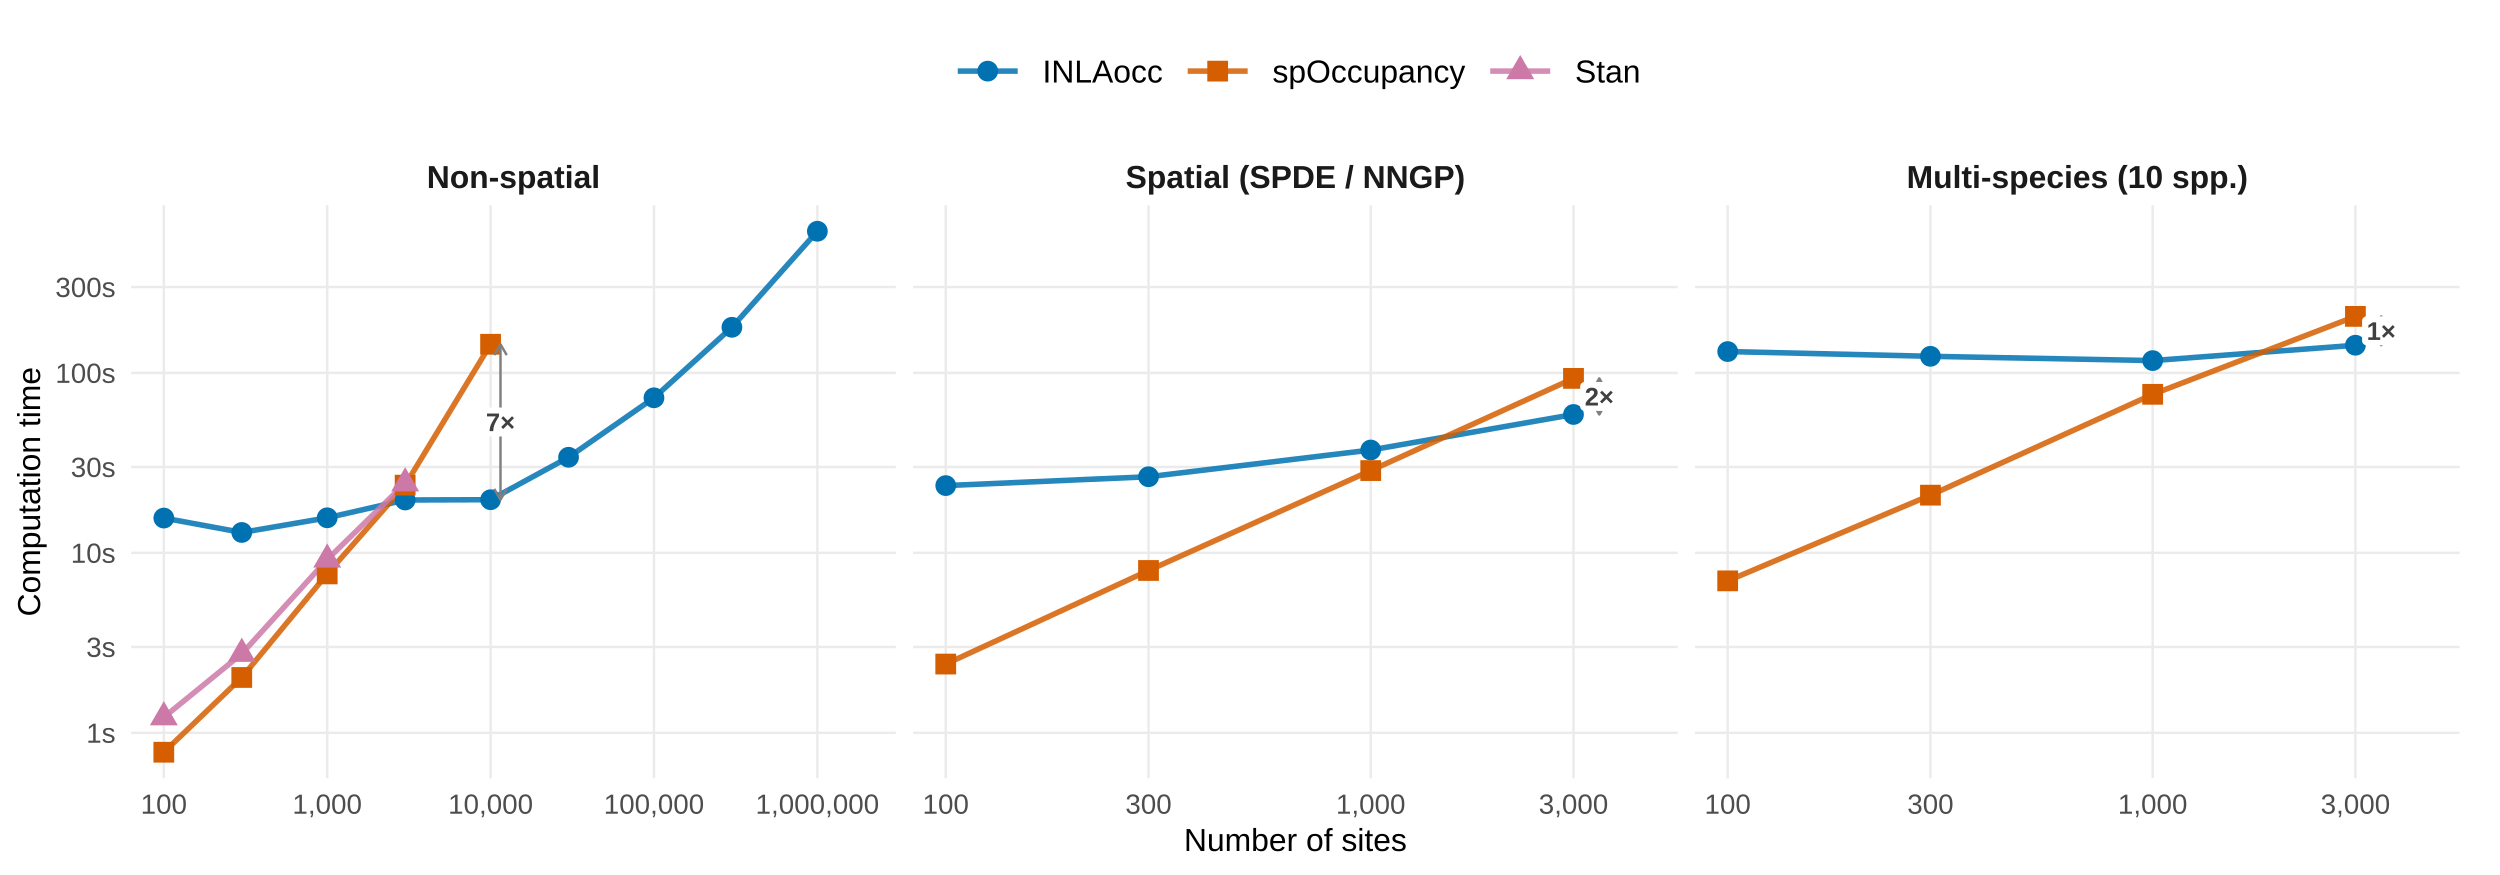
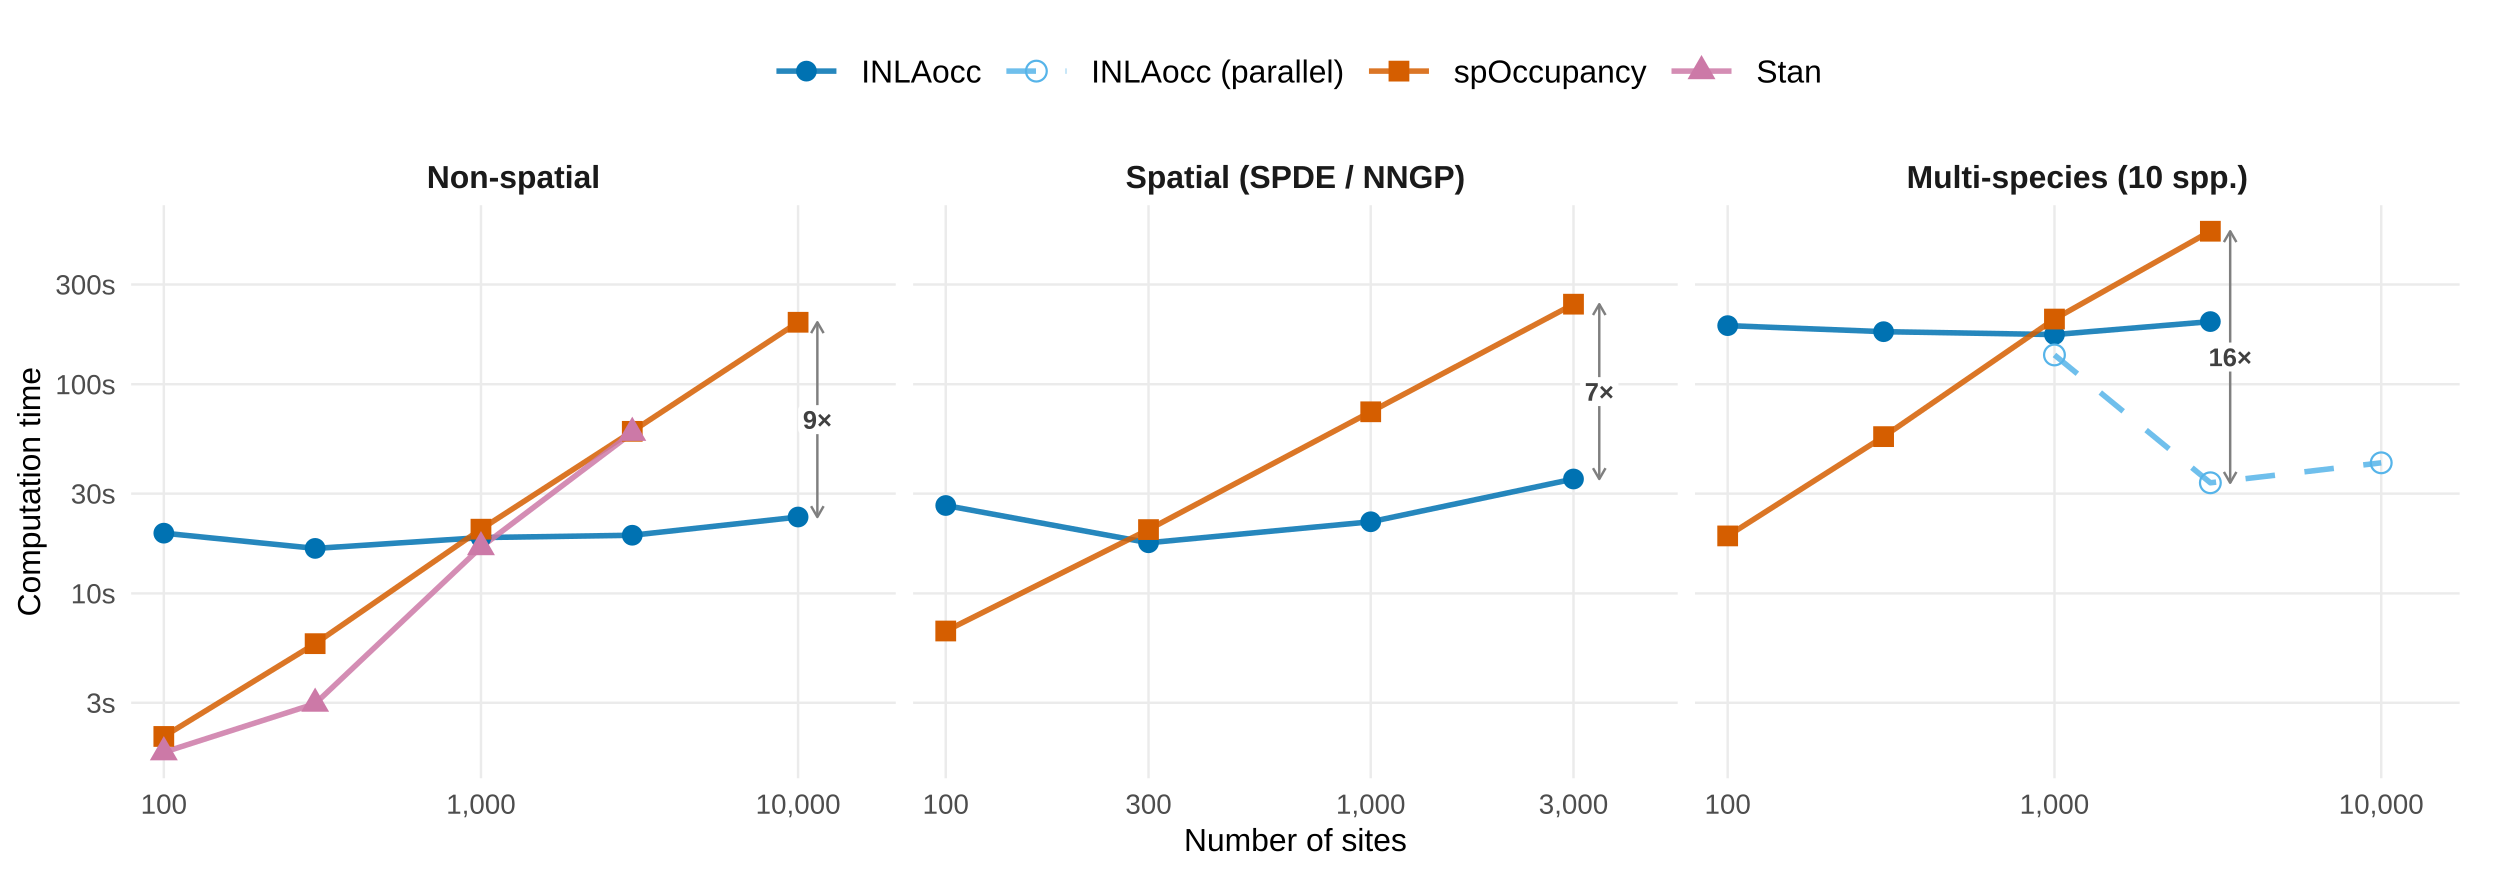
<svg xmlns="http://www.w3.org/2000/svg" width="864.00pt" height="302.40pt" viewBox="0 0 864.00 302.40">
  <g class="svglite">
    <defs>
      <style type="text/css">
    .svglite line, .svglite polyline, .svglite polygon, .svglite path, .svglite rect, .svglite circle {
      fill: none;
      stroke: #000000;
      stroke-linecap: round;
      stroke-linejoin: round;
      stroke-miterlimit: 10.00;
    }
    .svglite text {
      white-space: pre;
    }
    .svglite g.glyphgroup path {
      fill: inherit;
      stroke: none;
    }
  </style>
    </defs>
    <rect width="100%" height="100%" style="stroke: none; fill: #FFFFFF;" />
    <defs>
      <clipPath id="cpMC4wMHw4NjQuMDB8MC4wMHwzMDIuNDA=">
        <rect x="0.00" y="0.00" width="864.00" height="302.40" />
      </clipPath>
    </defs>
    <g clip-path="url(#cpMC4wMHw4NjQuMDB8MC4wMHwzMDIuNDA=)">
      <rect x="0.00" y="-0" width="864.00" height="302.40" style="stroke-width: 1.16; stroke: none; fill: #FFFFFF;" />
    </g>
    <defs>
      <clipPath id="cpNDUuMzJ8MzA5LjU4fDcwLjkxfDI2OC45Nw==">
        <rect x="45.32" y="70.91" width="264.26" height="198.06" />
      </clipPath>
    </defs>
    <g clip-path="url(#cpNDUuMzJ8MzA5LjU4fDcwLjkxfDI2OC45Nw==)">
      <rect x="45.32" y="70.91" width="264.26" height="198.06" style="stroke-width: 1.16; stroke: none; fill: #FFFFFF;" />
-       <polyline points="45.32,253.26 309.58,253.26 " style="stroke-width: 0.85; stroke: #EBEBEB; stroke-linecap: butt;" />
-       <polyline points="45.32,223.59 309.58,223.59 " style="stroke-width: 0.85; stroke: #EBEBEB; stroke-linecap: butt;" />
-       <polyline points="45.32,191.07 309.58,191.07 " style="stroke-width: 0.85; stroke: #EBEBEB; stroke-linecap: butt;" />
-       <polyline points="45.32,161.39 309.58,161.39 " style="stroke-width: 0.85; stroke: #EBEBEB; stroke-linecap: butt;" />
-       <polyline points="45.32,128.88 309.58,128.88 " style="stroke-width: 0.85; stroke: #EBEBEB; stroke-linecap: butt;" />
-       <polyline points="45.32,99.20 309.58,99.20 " style="stroke-width: 0.85; stroke: #EBEBEB; stroke-linecap: butt;" />
+       <polyline points="45.32,242.87 309.58,242.87 " style="stroke-width: 0.85; stroke: #EBEBEB; stroke-linecap: butt;" />
+       <polyline points="45.32,205.08 309.58,205.08 " style="stroke-width: 0.85; stroke: #EBEBEB; stroke-linecap: butt;" />
+       <polyline points="45.32,170.59 309.58,170.59 " style="stroke-width: 0.85; stroke: #EBEBEB; stroke-linecap: butt;" />
+       <polyline points="45.32,132.80 309.58,132.80 " style="stroke-width: 0.85; stroke: #EBEBEB; stroke-linecap: butt;" />
+       <polyline points="45.32,98.32 309.58,98.32 " style="stroke-width: 0.85; stroke: #EBEBEB; stroke-linecap: butt;" />
      <polyline points="56.62,268.97 56.62,70.91 " style="stroke-width: 0.85; stroke: #EBEBEB; stroke-linecap: butt;" />
-       <polyline points="113.08,268.97 113.08,70.91 " style="stroke-width: 0.85; stroke: #EBEBEB; stroke-linecap: butt;" />
-       <polyline points="169.55,268.97 169.55,70.91 " style="stroke-width: 0.85; stroke: #EBEBEB; stroke-linecap: butt;" />
-       <polyline points="226.01,268.97 226.01,70.91 " style="stroke-width: 0.85; stroke: #EBEBEB; stroke-linecap: butt;" />
-       <polyline points="282.48,268.97 282.48,70.91 " style="stroke-width: 0.85; stroke: #EBEBEB; stroke-linecap: butt;" />
-       <polyline points="56.62,179.04 83.56,184.02 113.08,178.95 140.02,172.80 169.55,172.70 196.49,158.03 226.01,137.48 252.95,113.11 282.48,79.92 " style="stroke-width: 1.92; stroke: #0072B2; stroke-opacity: 0.85; stroke-linecap: butt;" />
-       <polyline points="56.62,259.97 83.56,234.14 113.08,198.34 140.02,167.67 169.55,118.98 " style="stroke-width: 1.92; stroke: #D55E00; stroke-opacity: 0.85; stroke-linecap: butt;" />
-       <polyline points="56.62,247.89 83.56,225.94 113.08,193.38 140.02,167.03 " style="stroke-width: 1.92; stroke: #CC79A7; stroke-opacity: 0.85; stroke-linecap: butt;" />
-       <circle cx="56.62" cy="179.04" r="3.59" style="stroke-width: 0.77; stroke: none; fill: #0072B2;" />
-       <polygon points="53.03,263.56 60.20,263.56 60.20,256.38 53.03,256.38 " style="stroke-width: 0.77; stroke: none; fill: #D55E00;" />
-       <polygon points="56.62,242.31 61.45,250.68 51.78,250.68 " style="stroke-width: 0.77; stroke: none; fill: #CC79A7;" />
-       <circle cx="83.56" cy="184.02" r="3.59" style="stroke-width: 0.77; stroke: none; fill: #0072B2;" />
-       <polygon points="79.97,237.72 87.14,237.72 87.14,230.55 79.97,230.55 " style="stroke-width: 0.77; stroke: none; fill: #D55E00;" />
-       <polygon points="83.56,220.36 88.39,228.73 78.73,228.73 " style="stroke-width: 0.77; stroke: none; fill: #CC79A7;" />
-       <circle cx="113.08" cy="178.95" r="3.59" style="stroke-width: 0.77; stroke: none; fill: #0072B2;" />
-       <polygon points="109.49,201.93 116.67,201.93 116.67,194.75 109.49,194.75 " style="stroke-width: 0.77; stroke: none; fill: #D55E00;" />
-       <polygon points="113.08,187.80 117.91,196.17 108.25,196.17 " style="stroke-width: 0.77; stroke: none; fill: #CC79A7;" />
-       <circle cx="140.02" cy="172.80" r="3.59" style="stroke-width: 0.77; stroke: none; fill: #0072B2;" />
-       <polygon points="136.43,171.26 143.61,171.26 143.61,164.08 136.43,164.08 " style="stroke-width: 0.77; stroke: none; fill: #D55E00;" />
-       <polygon points="140.02,161.45 144.85,169.82 135.19,169.82 " style="stroke-width: 0.77; stroke: none; fill: #CC79A7;" />
-       <circle cx="169.55" cy="172.70" r="3.59" style="stroke-width: 0.77; stroke: none; fill: #0072B2;" />
-       <polygon points="165.96,122.57 173.13,122.57 173.13,115.39 165.96,115.39 " style="stroke-width: 0.77; stroke: none; fill: #D55E00;" />
-       <circle cx="196.49" cy="158.03" r="3.59" style="stroke-width: 0.77; stroke: none; fill: #0072B2;" />
-       <circle cx="226.01" cy="137.48" r="3.59" style="stroke-width: 0.77; stroke: none; fill: #0072B2;" />
-       <circle cx="252.95" cy="113.11" r="3.59" style="stroke-width: 0.77; stroke: none; fill: #0072B2;" />
-       <circle cx="282.48" cy="79.92" r="3.59" style="stroke-width: 0.77; stroke: none; fill: #0072B2;" />
-       <line x1="172.97" y1="172.70" x2="172.97" y2="118.98" style="stroke-width: 0.85; stroke: #7F7F7F; stroke-linecap: butt;" />
-       <polyline points="170.81,168.96 172.97,172.70 175.13,168.96 " style="stroke-width: 0.85; stroke: #7F7F7F; stroke-linecap: butt;" />
-       <polyline points="175.13,122.72 172.97,118.98 170.81,122.72 " style="stroke-width: 0.85; stroke: #7F7F7F; stroke-linecap: butt;" />
-       <polygon points="167.95,150.84 178.00,150.84 177.93,150.84 178.19,150.83 178.44,150.78 178.68,150.69 178.90,150.56 179.10,150.40 179.27,150.21 179.40,149.99 179.50,149.76 179.56,149.51 179.59,149.26 179.59,149.26 179.59,142.42 179.59,142.42 179.56,142.17 179.50,141.92 179.40,141.69 179.27,141.47 179.10,141.28 178.90,141.12 178.68,140.99 178.44,140.90 178.19,140.85 178.00,140.84 167.95,140.84 168.14,140.85 167.89,140.84 167.63,140.87 167.39,140.94 167.16,141.05 166.95,141.19 166.76,141.37 166.61,141.57 166.49,141.80 166.41,142.04 166.37,142.30 166.36,142.42 166.36,149.26 166.37,149.13 166.37,149.38 166.41,149.64 166.49,149.88 166.61,150.10 166.76,150.31 166.95,150.49 167.16,150.63 167.39,150.74 167.63,150.81 167.89,150.84 " style="stroke-width: 0.00; stroke: none; fill: #FFFFFF;" />
-       <text x="172.97" y="148.99" text-anchor="middle" style="font-size: 8.82px; font-weight: bold;fill: #404040; font-family: &quot;Arial&quot;;" textLength="10.05px" lengthAdjust="spacingAndGlyphs">7×</text>
+       <polyline points="166.22,268.97 166.22,70.91 " style="stroke-width: 0.85; stroke: #EBEBEB; stroke-linecap: butt;" />
+       <polyline points="275.82,268.97 275.82,70.91 " style="stroke-width: 0.85; stroke: #EBEBEB; stroke-linecap: butt;" />
+       <polyline points="56.62,184.26 108.91,189.53 166.22,185.79 218.51,184.98 275.82,178.68 " style="stroke-width: 1.92; stroke: #0072B2; stroke-opacity: 0.85; stroke-linecap: butt;" />
+       <polyline points="56.62,254.52 108.91,222.45 166.22,182.88 218.51,149.07 275.82,111.37 " style="stroke-width: 1.92; stroke: #D55E00; stroke-opacity: 0.85; stroke-linecap: butt;" />
+       <polyline points="56.62,259.97 108.91,243.19 166.22,189.09 218.51,149.57 " style="stroke-width: 1.92; stroke: #CC79A7; stroke-opacity: 0.85; stroke-linecap: butt;" />
+       <circle cx="56.62" cy="184.26" r="3.59" style="stroke-width: 0.77; stroke: none; fill: #0072B2;" />
+       <polygon points="53.03,258.11 60.20,258.11 60.20,250.93 53.03,250.93 " style="stroke-width: 0.77; stroke: none; fill: #D55E00;" />
+       <polygon points="56.62,254.39 61.45,262.76 51.78,262.76 " style="stroke-width: 0.77; stroke: none; fill: #CC79A7;" />
+       <circle cx="108.91" cy="189.53" r="3.59" style="stroke-width: 0.77; stroke: none; fill: #0072B2;" />
+       <polygon points="105.32,226.04 112.50,226.04 112.50,218.86 105.32,218.86 " style="stroke-width: 0.77; stroke: none; fill: #D55E00;" />
+       <polygon points="108.91,237.61 113.74,245.98 104.08,245.98 " style="stroke-width: 0.77; stroke: none; fill: #CC79A7;" />
+       <circle cx="166.22" cy="185.79" r="3.59" style="stroke-width: 0.77; stroke: none; fill: #0072B2;" />
+       <polygon points="162.63,186.47 169.81,186.47 169.81,179.30 162.63,179.30 " style="stroke-width: 0.77; stroke: none; fill: #D55E00;" />
+       <polygon points="166.22,183.52 171.05,191.88 161.39,191.88 " style="stroke-width: 0.77; stroke: none; fill: #CC79A7;" />
+       <circle cx="218.51" cy="184.98" r="3.59" style="stroke-width: 0.77; stroke: none; fill: #0072B2;" />
+       <polygon points="214.93,152.65 222.10,152.65 222.10,145.48 214.93,145.48 " style="stroke-width: 0.77; stroke: none; fill: #D55E00;" />
+       <polygon points="218.51,143.99 223.35,152.36 213.68,152.36 " style="stroke-width: 0.77; stroke: none; fill: #CC79A7;" />
+       <circle cx="275.82" cy="178.68" r="3.59" style="stroke-width: 0.77; stroke: none; fill: #0072B2;" />
+       <polygon points="272.24,114.96 279.41,114.96 279.41,107.79 272.24,107.79 " style="stroke-width: 0.77; stroke: none; fill: #D55E00;" />
+       <line x1="282.48" y1="178.68" x2="282.48" y2="111.37" style="stroke-width: 0.85; stroke: #7F7F7F; stroke-linecap: butt;" />
+       <polyline points="280.32,174.93 282.48,178.68 284.64,174.93 " style="stroke-width: 0.85; stroke: #7F7F7F; stroke-linecap: butt;" />
+       <polyline points="284.64,115.12 282.48,111.37 280.32,115.12 " style="stroke-width: 0.85; stroke: #7F7F7F; stroke-linecap: butt;" />
+       <polygon points="277.45,150.03 287.50,150.03 287.44,150.03 287.69,150.02 287.94,149.97 288.18,149.88 288.40,149.75 288.60,149.59 288.77,149.40 288.91,149.18 289.01,148.94 289.07,148.70 289.09,148.44 289.09,148.44 289.09,141.61 289.09,141.61 289.07,141.35 289.01,141.11 288.91,140.87 288.77,140.66 288.60,140.46 288.40,140.30 288.18,140.17 287.94,140.08 287.69,140.03 287.50,140.02 277.45,140.02 277.65,140.03 277.39,140.02 277.14,140.05 276.89,140.12 276.66,140.23 276.45,140.38 276.27,140.56 276.11,140.76 275.99,140.99 275.91,141.23 275.87,141.48 275.87,141.61 275.87,148.44 275.87,148.31 275.87,148.57 275.91,148.82 275.99,149.06 276.11,149.29 276.27,149.49 276.45,149.67 276.66,149.82 276.89,149.93 277.14,150.00 277.39,150.03 " style="stroke-width: 0.00; stroke: none; fill: #FFFFFF;" />
+       <text x="282.48" y="148.18" text-anchor="middle" style="font-size: 8.82px; font-weight: bold;fill: #404040; font-family: &quot;Arial&quot;;" textLength="10.05px" lengthAdjust="spacingAndGlyphs">9×</text>
    </g>
    <g clip-path="url(#cpMC4wMHw4NjQuMDB8MC4wMHwzMDIuNDA=)">
</g>
    <defs>
      <clipPath id="cpMzE1LjU2fDU3OS44Mnw3MC45MXwyNjguOTc=">
        <rect x="315.56" y="70.91" width="264.26" height="198.06" />
      </clipPath>
    </defs>
    <g clip-path="url(#cpMzE1LjU2fDU3OS44Mnw3MC45MXwyNjguOTc=)">
      <rect x="315.56" y="70.91" width="264.26" height="198.06" style="stroke-width: 1.16; stroke: none; fill: #FFFFFF;" />
-       <polyline points="315.56,253.26 579.82,253.26 " style="stroke-width: 0.85; stroke: #EBEBEB; stroke-linecap: butt;" />
-       <polyline points="315.56,223.59 579.82,223.59 " style="stroke-width: 0.85; stroke: #EBEBEB; stroke-linecap: butt;" />
-       <polyline points="315.56,191.07 579.82,191.07 " style="stroke-width: 0.85; stroke: #EBEBEB; stroke-linecap: butt;" />
-       <polyline points="315.56,161.39 579.82,161.39 " style="stroke-width: 0.85; stroke: #EBEBEB; stroke-linecap: butt;" />
-       <polyline points="315.56,128.88 579.82,128.88 " style="stroke-width: 0.85; stroke: #EBEBEB; stroke-linecap: butt;" />
-       <polyline points="315.56,99.20 579.82,99.20 " style="stroke-width: 0.85; stroke: #EBEBEB; stroke-linecap: butt;" />
+       <polyline points="315.56,242.87 579.82,242.87 " style="stroke-width: 0.85; stroke: #EBEBEB; stroke-linecap: butt;" />
+       <polyline points="315.56,205.08 579.82,205.08 " style="stroke-width: 0.85; stroke: #EBEBEB; stroke-linecap: butt;" />
+       <polyline points="315.56,170.59 579.82,170.59 " style="stroke-width: 0.85; stroke: #EBEBEB; stroke-linecap: butt;" />
+       <polyline points="315.56,132.80 579.82,132.80 " style="stroke-width: 0.85; stroke: #EBEBEB; stroke-linecap: butt;" />
+       <polyline points="315.56,98.32 579.82,98.32 " style="stroke-width: 0.85; stroke: #EBEBEB; stroke-linecap: butt;" />
      <polyline points="326.85,268.97 326.85,70.91 " style="stroke-width: 0.85; stroke: #EBEBEB; stroke-linecap: butt;" />
      <polyline points="396.93,268.97 396.93,70.91 " style="stroke-width: 0.85; stroke: #EBEBEB; stroke-linecap: butt;" />
      <polyline points="473.72,268.97 473.72,70.91 " style="stroke-width: 0.85; stroke: #EBEBEB; stroke-linecap: butt;" />
      <polyline points="543.80,268.97 543.80,70.91 " style="stroke-width: 0.85; stroke: #EBEBEB; stroke-linecap: butt;" />
-       <polyline points="326.85,167.82 396.93,164.76 473.72,155.52 543.80,143.24 " style="stroke-width: 1.92; stroke: #0072B2; stroke-opacity: 0.85; stroke-linecap: butt;" />
-       <polyline points="326.85,229.50 396.93,197.16 473.72,162.63 543.80,130.77 " style="stroke-width: 1.92; stroke: #D55E00; stroke-opacity: 0.85; stroke-linecap: butt;" />
-       <circle cx="326.85" cy="167.82" r="3.59" style="stroke-width: 0.77; stroke: none; fill: #0072B2;" />
-       <polygon points="323.26,233.09 330.44,233.09 330.44,225.91 323.26,225.91 " style="stroke-width: 0.77; stroke: none; fill: #D55E00;" />
-       <circle cx="396.93" cy="164.76" r="3.59" style="stroke-width: 0.77; stroke: none; fill: #0072B2;" />
-       <polygon points="393.34,200.75 400.51,200.75 400.51,193.57 393.34,193.57 " style="stroke-width: 0.77; stroke: none; fill: #D55E00;" />
-       <circle cx="473.72" cy="155.52" r="3.59" style="stroke-width: 0.77; stroke: none; fill: #0072B2;" />
-       <polygon points="470.14,166.22 477.31,166.22 477.31,159.04 470.14,159.04 " style="stroke-width: 0.77; stroke: none; fill: #D55E00;" />
-       <circle cx="543.80" cy="143.24" r="3.59" style="stroke-width: 0.77; stroke: none; fill: #0072B2;" />
-       <polygon points="540.21,134.36 547.39,134.36 547.39,127.18 540.21,127.18 " style="stroke-width: 0.77; stroke: none; fill: #D55E00;" />
-       <line x1="552.71" y1="143.24" x2="552.71" y2="130.77" style="stroke-width: 0.85; stroke: #7F7F7F; stroke-linecap: butt;" />
-       <polyline points="550.55,139.50 552.71,143.24 554.87,139.50 " style="stroke-width: 0.85; stroke: #7F7F7F; stroke-linecap: butt;" />
-       <polyline points="554.87,134.51 552.71,130.77 550.55,134.51 " style="stroke-width: 0.85; stroke: #7F7F7F; stroke-linecap: butt;" />
-       <polygon points="547.69,142.01 557.74,142.01 557.67,142.01 557.93,142.00 558.18,141.95 558.42,141.85 558.64,141.73 558.84,141.57 559.01,141.37 559.14,141.16 559.24,140.92 559.30,140.68 559.32,140.42 559.32,140.42 559.32,133.59 559.32,133.59 559.30,133.33 559.24,133.09 559.14,132.85 559.01,132.63 558.84,132.44 558.64,132.28 558.42,132.15 558.18,132.06 557.93,132.01 557.74,132.00 547.69,132.00 547.88,132.01 547.63,132.00 547.37,132.03 547.13,132.10 546.90,132.21 546.69,132.36 546.50,132.54 546.35,132.74 546.23,132.97 546.15,133.21 546.11,133.46 546.10,133.59 546.10,140.42 546.11,140.29 546.11,140.55 546.15,140.80 546.23,141.04 546.35,141.27 546.50,141.47 546.69,141.65 546.90,141.80 547.13,141.91 547.37,141.98 547.63,142.01 " style="stroke-width: 0.00; stroke: none; fill: #FFFFFF;" />
-       <text x="552.71" y="140.16" text-anchor="middle" style="font-size: 8.82px; font-weight: bold;fill: #404040; font-family: &quot;Arial&quot;;" textLength="10.05px" lengthAdjust="spacingAndGlyphs">2×</text>
+       <polyline points="326.85,174.70 396.93,187.58 473.72,180.32 543.80,165.54 " style="stroke-width: 1.92; stroke: #0072B2; stroke-opacity: 0.85; stroke-linecap: butt;" />
+       <polyline points="326.85,218.07 396.93,183.02 473.72,142.32 543.80,105.13 " style="stroke-width: 1.92; stroke: #D55E00; stroke-opacity: 0.85; stroke-linecap: butt;" />
+       <circle cx="326.85" cy="174.70" r="3.59" style="stroke-width: 0.77; stroke: none; fill: #0072B2;" />
+       <polygon points="323.26,221.66 330.44,221.66 330.44,214.49 323.26,214.49 " style="stroke-width: 0.77; stroke: none; fill: #D55E00;" />
+       <circle cx="396.93" cy="187.58" r="3.59" style="stroke-width: 0.77; stroke: none; fill: #0072B2;" />
+       <polygon points="393.34,186.61 400.51,186.61 400.51,179.44 393.34,179.44 " style="stroke-width: 0.77; stroke: none; fill: #D55E00;" />
+       <circle cx="473.72" cy="180.32" r="3.59" style="stroke-width: 0.77; stroke: none; fill: #0072B2;" />
+       <polygon points="470.14,145.90 477.31,145.90 477.31,138.73 470.14,138.73 " style="stroke-width: 0.77; stroke: none; fill: #D55E00;" />
+       <circle cx="543.80" cy="165.54" r="3.59" style="stroke-width: 0.77; stroke: none; fill: #0072B2;" />
+       <polygon points="540.21,108.71 547.39,108.71 547.39,101.54 540.21,101.54 " style="stroke-width: 0.77; stroke: none; fill: #D55E00;" />
+       <line x1="552.71" y1="165.54" x2="552.71" y2="105.13" style="stroke-width: 0.85; stroke: #7F7F7F; stroke-linecap: butt;" />
+       <polyline points="550.55,161.80 552.71,165.54 554.87,161.80 " style="stroke-width: 0.85; stroke: #7F7F7F; stroke-linecap: butt;" />
+       <polyline points="554.87,108.87 552.71,105.13 550.55,108.87 " style="stroke-width: 0.85; stroke: #7F7F7F; stroke-linecap: butt;" />
+       <polygon points="547.69,140.34 557.74,140.34 557.67,140.34 557.93,140.33 558.18,140.28 558.42,140.18 558.64,140.06 558.84,139.90 559.01,139.70 559.14,139.49 559.24,139.25 559.30,139.00 559.32,138.75 559.32,138.75 559.32,131.92 559.32,131.92 559.30,131.66 559.24,131.41 559.14,131.18 559.01,130.96 558.84,130.77 558.64,130.61 558.42,130.48 558.18,130.39 557.93,130.34 557.74,130.33 547.69,130.33 547.88,130.34 547.63,130.33 547.37,130.36 547.13,130.43 546.90,130.54 546.69,130.69 546.50,130.86 546.35,131.07 546.23,131.30 546.15,131.54 546.11,131.79 546.10,131.92 546.10,138.75 546.11,138.62 546.11,138.88 546.15,139.13 546.23,139.37 546.35,139.60 546.50,139.80 546.69,139.98 546.90,140.13 547.13,140.23 547.37,140.31 547.63,140.34 " style="stroke-width: 0.00; stroke: none; fill: #FFFFFF;" />
+       <text x="552.71" y="138.49" text-anchor="middle" style="font-size: 8.82px; font-weight: bold;fill: #404040; font-family: &quot;Arial&quot;;" textLength="10.05px" lengthAdjust="spacingAndGlyphs">7×</text>
    </g>
    <g clip-path="url(#cpMC4wMHw4NjQuMDB8MC4wMHwzMDIuNDA=)">
</g>
    <defs>
      <clipPath id="cpNTg1Ljc5fDg1MC4wNXw3MC45MXwyNjguOTc=">
        <rect x="585.79" y="70.91" width="264.26" height="198.06" />
      </clipPath>
    </defs>
    <g clip-path="url(#cpNTg1Ljc5fDg1MC4wNXw3MC45MXwyNjguOTc=)">
      <rect x="585.79" y="70.91" width="264.26" height="198.06" style="stroke-width: 1.16; stroke: none; fill: #FFFFFF;" />
-       <polyline points="585.79,253.26 850.05,253.26 " style="stroke-width: 0.85; stroke: #EBEBEB; stroke-linecap: butt;" />
-       <polyline points="585.79,223.59 850.05,223.59 " style="stroke-width: 0.85; stroke: #EBEBEB; stroke-linecap: butt;" />
-       <polyline points="585.79,191.07 850.05,191.07 " style="stroke-width: 0.85; stroke: #EBEBEB; stroke-linecap: butt;" />
-       <polyline points="585.79,161.39 850.05,161.39 " style="stroke-width: 0.85; stroke: #EBEBEB; stroke-linecap: butt;" />
-       <polyline points="585.79,128.88 850.05,128.88 " style="stroke-width: 0.85; stroke: #EBEBEB; stroke-linecap: butt;" />
-       <polyline points="585.79,99.20 850.05,99.20 " style="stroke-width: 0.85; stroke: #EBEBEB; stroke-linecap: butt;" />
+       <polyline points="585.79,242.87 850.05,242.87 " style="stroke-width: 0.85; stroke: #EBEBEB; stroke-linecap: butt;" />
+       <polyline points="585.79,205.08 850.05,205.08 " style="stroke-width: 0.85; stroke: #EBEBEB; stroke-linecap: butt;" />
+       <polyline points="585.79,170.59 850.05,170.59 " style="stroke-width: 0.85; stroke: #EBEBEB; stroke-linecap: butt;" />
+       <polyline points="585.79,132.80 850.05,132.80 " style="stroke-width: 0.85; stroke: #EBEBEB; stroke-linecap: butt;" />
+       <polyline points="585.79,98.32 850.05,98.32 " style="stroke-width: 0.85; stroke: #EBEBEB; stroke-linecap: butt;" />
      <polyline points="597.09,268.97 597.09,70.91 " style="stroke-width: 0.85; stroke: #EBEBEB; stroke-linecap: butt;" />
-       <polyline points="667.16,268.97 667.16,70.91 " style="stroke-width: 0.85; stroke: #EBEBEB; stroke-linecap: butt;" />
-       <polyline points="743.96,268.97 743.96,70.91 " style="stroke-width: 0.85; stroke: #EBEBEB; stroke-linecap: butt;" />
-       <polyline points="814.03,268.97 814.03,70.91 " style="stroke-width: 0.85; stroke: #EBEBEB; stroke-linecap: butt;" />
-       <polyline points="597.09,121.50 667.16,123.14 743.96,124.62 814.03,119.31 " style="stroke-width: 1.92; stroke: #0072B2; stroke-opacity: 0.85; stroke-linecap: butt;" />
-       <polyline points="597.09,200.74 667.16,171.13 743.96,136.28 814.03,109.34 " style="stroke-width: 1.92; stroke: #D55E00; stroke-opacity: 0.85; stroke-linecap: butt;" />
-       <circle cx="597.09" cy="121.50" r="3.59" style="stroke-width: 0.77; stroke: none; fill: #0072B2;" />
-       <polygon points="593.50,204.33 600.67,204.33 600.67,197.15 593.50,197.15 " style="stroke-width: 0.77; stroke: none; fill: #D55E00;" />
-       <circle cx="667.16" cy="123.14" r="3.59" style="stroke-width: 0.77; stroke: none; fill: #0072B2;" />
-       <polygon points="663.58,174.72 670.75,174.72 670.75,167.54 663.58,167.54 " style="stroke-width: 0.77; stroke: none; fill: #D55E00;" />
-       <circle cx="743.96" cy="124.62" r="3.59" style="stroke-width: 0.77; stroke: none; fill: #0072B2;" />
-       <polygon points="740.37,139.86 747.55,139.86 747.55,132.69 740.37,132.69 " style="stroke-width: 0.77; stroke: none; fill: #D55E00;" />
-       <circle cx="814.03" cy="119.31" r="3.59" style="stroke-width: 0.77; stroke: none; fill: #0072B2;" />
-       <polygon points="810.45,112.93 817.62,112.93 817.62,105.75 810.45,105.75 " style="stroke-width: 0.77; stroke: none; fill: #D55E00;" />
-       <line x1="822.95" y1="119.31" x2="822.95" y2="109.34" style="stroke-width: 0.85; stroke: #7F7F7F; stroke-linecap: butt;" />
-       <polyline points="820.79,115.57 822.95,119.31 825.11,115.57 " style="stroke-width: 0.85; stroke: #7F7F7F; stroke-linecap: butt;" />
-       <polyline points="825.11,113.08 822.95,109.34 820.79,113.08 " style="stroke-width: 0.85; stroke: #7F7F7F; stroke-linecap: butt;" />
-       <polygon points="817.93,119.33 827.97,119.33 827.91,119.33 828.16,119.32 828.41,119.27 828.65,119.18 828.87,119.05 829.07,118.89 829.24,118.70 829.38,118.48 829.48,118.25 829.54,118.00 829.56,117.74 829.56,117.74 829.56,110.91 829.56,110.91 829.54,110.66 829.48,110.41 829.38,110.17 829.24,109.96 829.07,109.77 828.87,109.60 828.65,109.48 828.41,109.39 828.16,109.33 827.97,109.32 817.93,109.32 818.12,109.33 817.86,109.32 817.61,109.36 817.36,109.43 817.13,109.54 816.92,109.68 816.74,109.86 816.58,110.06 816.46,110.29 816.38,110.53 816.34,110.78 816.34,110.91 816.34,117.74 816.34,117.62 816.34,117.87 816.38,118.12 816.46,118.37 816.58,118.59 816.74,118.80 816.92,118.97 817.13,119.12 817.36,119.23 817.61,119.30 817.86,119.33 " style="stroke-width: 0.00; stroke: none; fill: #FFFFFF;" />
-       <text x="822.95" y="117.48" text-anchor="middle" style="font-size: 8.82px; font-weight: bold;fill: #404040; font-family: &quot;Arial&quot;;" textLength="10.05px" lengthAdjust="spacingAndGlyphs">1×</text>
+       <polyline points="710.02,268.97 710.02,70.91 " style="stroke-width: 0.85; stroke: #EBEBEB; stroke-linecap: butt;" />
+       <polyline points="822.95,268.97 822.95,70.91 " style="stroke-width: 0.85; stroke: #EBEBEB; stroke-linecap: butt;" />
+       <polyline points="597.09,112.54 650.97,114.63 710.02,115.63 763.90,111.14 " style="stroke-width: 1.92; stroke: #0072B2; stroke-opacity: 0.85; stroke-linecap: butt;" />
+       <polyline points="710.02,122.67 763.90,166.85 822.95,159.95 " style="stroke-width: 1.92; stroke: #56B4E9; stroke-opacity: 0.85; stroke-dasharray: 10.24,10.24; stroke-linecap: butt;" />
+       <polyline points="597.09,185.21 650.97,150.90 710.02,110.27 763.90,79.92 " style="stroke-width: 1.92; stroke: #D55E00; stroke-opacity: 0.85; stroke-linecap: butt;" />
+       <circle cx="597.09" cy="112.54" r="3.59" style="stroke-width: 0.77; stroke: none; fill: #0072B2;" />
+       <polygon points="593.50,188.80 600.67,188.80 600.67,181.63 593.50,181.63 " style="stroke-width: 0.77; stroke: none; fill: #D55E00;" />
+       <circle cx="650.97" cy="114.63" r="3.59" style="stroke-width: 0.77; stroke: none; fill: #0072B2;" />
+       <polygon points="647.38,154.49 654.56,154.49 654.56,147.31 647.38,147.31 " style="stroke-width: 0.77; stroke: none; fill: #D55E00;" />
+       <circle cx="710.02" cy="115.63" r="3.59" style="stroke-width: 0.77; stroke: none; fill: #0072B2;" />
+       <polygon points="706.43,113.86 713.61,113.86 713.61,106.68 706.43,106.68 " style="stroke-width: 0.77; stroke: none; fill: #D55E00;" />
+       <circle cx="763.90" cy="111.14" r="3.59" style="stroke-width: 0.77; stroke: none; fill: #0072B2;" />
+       <polygon points="760.31,83.50 767.49,83.50 767.49,76.33 760.31,76.33 " style="stroke-width: 0.77; stroke: none; fill: #D55E00;" />
+       <circle cx="710.02" cy="122.67" r="3.59" style="stroke-width: 0.77; stroke: #56B4E9;" />
+       <circle cx="763.90" cy="166.85" r="3.59" style="stroke-width: 0.77; stroke: #56B4E9;" />
+       <circle cx="822.95" cy="159.95" r="3.59" style="stroke-width: 0.77; stroke: #56B4E9;" />
+       <line x1="770.75" y1="166.85" x2="770.75" y2="79.92" style="stroke-width: 0.85; stroke: #7F7F7F; stroke-linecap: butt;" />
+       <polyline points="768.59,163.11 770.75,166.85 772.91,163.11 " style="stroke-width: 0.85; stroke: #7F7F7F; stroke-linecap: butt;" />
+       <polyline points="772.91,83.66 770.75,79.92 768.59,83.66 " style="stroke-width: 0.85; stroke: #7F7F7F; stroke-linecap: butt;" />
+       <polygon points="763.28,128.39 778.23,128.39 778.17,128.39 778.42,128.38 778.67,128.32 778.91,128.23 779.13,128.11 779.33,127.94 779.50,127.75 779.64,127.54 779.74,127.30 779.80,127.05 779.82,126.80 779.82,126.80 779.82,119.97 779.82,119.97 779.80,119.71 779.74,119.46 779.64,119.23 779.50,119.01 779.33,118.82 779.13,118.66 778.91,118.53 778.67,118.44 778.42,118.39 778.23,118.38 763.28,118.38 763.47,118.39 763.21,118.38 762.96,118.41 762.71,118.48 762.48,118.59 762.27,118.74 762.09,118.91 761.94,119.12 761.82,119.34 761.74,119.59 761.70,119.84 761.69,119.97 761.69,126.80 761.70,126.67 761.70,126.93 761.74,127.18 761.82,127.42 761.94,127.65 762.09,127.85 762.27,128.03 762.48,128.17 762.71,128.28 762.96,128.35 763.21,128.39 " style="stroke-width: 0.00; stroke: none; fill: #FFFFFF;" />
+       <text x="770.75" y="126.54" text-anchor="middle" style="font-size: 8.82px; font-weight: bold;fill: #404040; font-family: &quot;Arial&quot;;" textLength="14.95px" lengthAdjust="spacingAndGlyphs">16×</text>
    </g>
    <g clip-path="url(#cpMC4wMHw4NjQuMDB8MC4wMHwzMDIuNDA=)">
</g>
    <defs>
      <clipPath id="cpNDUuMzJ8MzA5LjU4fDUxLjE1fDcwLjkx">
        <rect x="45.32" y="51.15" width="264.26" height="19.76" />
      </clipPath>
    </defs>
    <g clip-path="url(#cpNDUuMzJ8MzA5LjU4fDUxLjE1fDcwLjkx)">
      <text x="177.45" y="64.97" text-anchor="middle" style="font-size: 11.00px; font-weight: bold;fill: #1A1A1A; font-family: &quot;Arial&quot;;" textLength="59.91px" lengthAdjust="spacingAndGlyphs">Non-spatial</text>
    </g>
    <g clip-path="url(#cpMC4wMHw4NjQuMDB8MC4wMHwzMDIuNDA=)">
</g>
    <defs>
      <clipPath id="cpMzE1LjU2fDU3OS44Mnw1MS4xNXw3MC45MQ==">
        <rect x="315.56" y="51.15" width="264.26" height="19.76" />
      </clipPath>
    </defs>
    <g clip-path="url(#cpMzE1LjU2fDU3OS44Mnw1MS4xNXw3MC45MQ==)">
      <text x="447.69" y="64.97" text-anchor="middle" style="font-size: 11.00px; font-weight: bold;fill: #1A1A1A; font-family: &quot;Arial&quot;;" textLength="117.41px" lengthAdjust="spacingAndGlyphs">Spatial (SPDE / NNGP)</text>
    </g>
    <g clip-path="url(#cpMC4wMHw4NjQuMDB8MC4wMHwzMDIuNDA=)">
</g>
    <defs>
      <clipPath id="cpNTg1Ljc5fDg1MC4wNXw1MS4xNXw3MC45MQ==">
        <rect x="585.79" y="51.15" width="264.26" height="19.76" />
      </clipPath>
    </defs>
    <g clip-path="url(#cpNTg1Ljc5fDg1MC4wNXw1MS4xNXw3MC45MQ==)">
      <text x="717.92" y="64.97" text-anchor="middle" style="font-size: 11.00px; font-weight: bold;fill: #1A1A1A; font-family: &quot;Arial&quot;;" textLength="118.03px" lengthAdjust="spacingAndGlyphs">Multi-species (10 spp.)</text>
    </g>
    <g clip-path="url(#cpMC4wMHw4NjQuMDB8MC4wMHwzMDIuNDA=)">
      <text x="56.62" y="281.22" text-anchor="middle" style="font-size: 9.60px;fill: #4D4D4D; font-family: &quot;Arial&quot;;" textLength="15.98px" lengthAdjust="spacingAndGlyphs">100</text>
-       <text x="113.08" y="281.22" text-anchor="middle" style="font-size: 9.60px;fill: #4D4D4D; font-family: &quot;Arial&quot;;" textLength="23.98px" lengthAdjust="spacingAndGlyphs">1,000</text>
-       <text x="169.55" y="281.22" text-anchor="middle" style="font-size: 9.60px;fill: #4D4D4D; font-family: &quot;Arial&quot;;" textLength="29.31px" lengthAdjust="spacingAndGlyphs">10,000</text>
-       <text x="226.01" y="281.22" text-anchor="middle" style="font-size: 9.60px;fill: #4D4D4D; font-family: &quot;Arial&quot;;" textLength="34.64px" lengthAdjust="spacingAndGlyphs">100,000</text>
-       <text x="282.48" y="281.22" text-anchor="middle" style="font-size: 9.60px;fill: #4D4D4D; font-family: &quot;Arial&quot;;" textLength="42.64px" lengthAdjust="spacingAndGlyphs">1,000,000</text>
+       <text x="166.22" y="281.22" text-anchor="middle" style="font-size: 9.60px;fill: #4D4D4D; font-family: &quot;Arial&quot;;" textLength="23.98px" lengthAdjust="spacingAndGlyphs">1,000</text>
+       <text x="275.82" y="281.22" text-anchor="middle" style="font-size: 9.60px;fill: #4D4D4D; font-family: &quot;Arial&quot;;" textLength="29.31px" lengthAdjust="spacingAndGlyphs">10,000</text>
      <text x="326.85" y="281.22" text-anchor="middle" style="font-size: 9.60px;fill: #4D4D4D; font-family: &quot;Arial&quot;;" textLength="15.98px" lengthAdjust="spacingAndGlyphs">100</text>
      <text x="396.93" y="281.22" text-anchor="middle" style="font-size: 9.60px;fill: #4D4D4D; font-family: &quot;Arial&quot;;" textLength="15.98px" lengthAdjust="spacingAndGlyphs">300</text>
      <text x="473.72" y="281.22" text-anchor="middle" style="font-size: 9.60px;fill: #4D4D4D; font-family: &quot;Arial&quot;;" textLength="23.98px" lengthAdjust="spacingAndGlyphs">1,000</text>
      <text x="543.80" y="281.22" text-anchor="middle" style="font-size: 9.60px;fill: #4D4D4D; font-family: &quot;Arial&quot;;" textLength="23.98px" lengthAdjust="spacingAndGlyphs">3,000</text>
      <text x="597.09" y="281.22" text-anchor="middle" style="font-size: 9.60px;fill: #4D4D4D; font-family: &quot;Arial&quot;;" textLength="15.98px" lengthAdjust="spacingAndGlyphs">100</text>
-       <text x="667.16" y="281.22" text-anchor="middle" style="font-size: 9.60px;fill: #4D4D4D; font-family: &quot;Arial&quot;;" textLength="15.98px" lengthAdjust="spacingAndGlyphs">300</text>
-       <text x="743.96" y="281.22" text-anchor="middle" style="font-size: 9.60px;fill: #4D4D4D; font-family: &quot;Arial&quot;;" textLength="23.98px" lengthAdjust="spacingAndGlyphs">1,000</text>
-       <text x="814.03" y="281.22" text-anchor="middle" style="font-size: 9.60px;fill: #4D4D4D; font-family: &quot;Arial&quot;;" textLength="23.98px" lengthAdjust="spacingAndGlyphs">3,000</text>
-       <text x="39.94" y="256.69" text-anchor="end" style="font-size: 9.60px;fill: #4D4D4D; font-family: &quot;Arial&quot;;" textLength="10.12px" lengthAdjust="spacingAndGlyphs">1s</text>
-       <text x="39.94" y="227.02" text-anchor="end" style="font-size: 9.60px;fill: #4D4D4D; font-family: &quot;Arial&quot;;" textLength="10.12px" lengthAdjust="spacingAndGlyphs">3s</text>
-       <text x="39.94" y="194.50" text-anchor="end" style="font-size: 9.60px;fill: #4D4D4D; font-family: &quot;Arial&quot;;" textLength="15.45px" lengthAdjust="spacingAndGlyphs">10s</text>
-       <text x="39.94" y="164.83" text-anchor="end" style="font-size: 9.60px;fill: #4D4D4D; font-family: &quot;Arial&quot;;" textLength="15.45px" lengthAdjust="spacingAndGlyphs">30s</text>
-       <text x="39.94" y="132.31" text-anchor="end" style="font-size: 9.60px;fill: #4D4D4D; font-family: &quot;Arial&quot;;" textLength="20.78px" lengthAdjust="spacingAndGlyphs">100s</text>
-       <text x="39.94" y="102.64" text-anchor="end" style="font-size: 9.60px;fill: #4D4D4D; font-family: &quot;Arial&quot;;" textLength="20.78px" lengthAdjust="spacingAndGlyphs">300s</text>
+       <text x="710.02" y="281.22" text-anchor="middle" style="font-size: 9.60px;fill: #4D4D4D; font-family: &quot;Arial&quot;;" textLength="23.98px" lengthAdjust="spacingAndGlyphs">1,000</text>
+       <text x="822.95" y="281.22" text-anchor="middle" style="font-size: 9.60px;fill: #4D4D4D; font-family: &quot;Arial&quot;;" textLength="29.31px" lengthAdjust="spacingAndGlyphs">10,000</text>
+       <text x="39.94" y="246.31" text-anchor="end" style="font-size: 9.60px;fill: #4D4D4D; font-family: &quot;Arial&quot;;" textLength="10.12px" lengthAdjust="spacingAndGlyphs">3s</text>
+       <text x="39.94" y="208.51" text-anchor="end" style="font-size: 9.60px;fill: #4D4D4D; font-family: &quot;Arial&quot;;" textLength="15.45px" lengthAdjust="spacingAndGlyphs">10s</text>
+       <text x="39.94" y="174.03" text-anchor="end" style="font-size: 9.60px;fill: #4D4D4D; font-family: &quot;Arial&quot;;" textLength="15.45px" lengthAdjust="spacingAndGlyphs">30s</text>
+       <text x="39.94" y="136.24" text-anchor="end" style="font-size: 9.60px;fill: #4D4D4D; font-family: &quot;Arial&quot;;" textLength="20.78px" lengthAdjust="spacingAndGlyphs">100s</text>
+       <text x="39.94" y="101.75" text-anchor="end" style="font-size: 9.60px;fill: #4D4D4D; font-family: &quot;Arial&quot;;" textLength="20.78px" lengthAdjust="spacingAndGlyphs">300s</text>
      <text x="447.69" y="294.10" text-anchor="middle" style="font-size: 11.00px; font-family: &quot;Arial&quot;;" textLength="77.06px" lengthAdjust="spacingAndGlyphs">Number of sites</text>
      <text transform="translate(13.85,169.94) rotate(-90)" text-anchor="middle" style="font-size: 11.00px; font-family: &quot;Arial&quot;;" textLength="86.25px" lengthAdjust="spacingAndGlyphs">Computation time</text>
-       <line x1="330.99" y1="24.58" x2="351.72" y2="24.58" style="stroke-width: 1.92; stroke: #0072B2; stroke-opacity: 0.85; stroke-linecap: butt;" />
-       <circle cx="341.35" cy="24.58" r="3.59" style="stroke-width: 0.77; stroke: none; fill: #0072B2;" />
-       <line x1="410.46" y1="24.58" x2="431.19" y2="24.58" style="stroke-width: 1.92; stroke: #D55E00; stroke-opacity: 0.85; stroke-linecap: butt;" />
-       <polygon points="417.24,28.17 424.41,28.17 424.41,20.99 417.24,20.99 " style="stroke-width: 0.77; stroke: none; fill: #D55E00;" />
-       <line x1="515.02" y1="24.58" x2="535.75" y2="24.58" style="stroke-width: 1.92; stroke: #CC79A7; stroke-opacity: 0.85; stroke-linecap: butt;" />
-       <polygon points="525.39,19.00 530.22,27.37 520.55,27.37 " style="stroke-width: 0.77; stroke: none; fill: #CC79A7;" />
-       <text x="360.29" y="28.52" style="font-size: 11.00px; font-family: &quot;Arial&quot;;" textLength="41.59px" lengthAdjust="spacingAndGlyphs">INLAocc</text>
-       <text x="439.76" y="28.52" style="font-size: 11.00px; font-family: &quot;Arial&quot;;" textLength="66.69px" lengthAdjust="spacingAndGlyphs">spOccupancy</text>
-       <text x="544.32" y="28.52" style="font-size: 11.00px; font-family: &quot;Arial&quot;;" textLength="22.66px" lengthAdjust="spacingAndGlyphs">Stan</text>
+       <line x1="268.33" y1="24.58" x2="289.07" y2="24.58" style="stroke-width: 1.92; stroke: #0072B2; stroke-opacity: 0.85; stroke-linecap: butt;" />
+       <circle cx="278.70" cy="24.58" r="3.59" style="stroke-width: 0.77; stroke: none; fill: #0072B2;" />
+       <line x1="347.80" y1="24.58" x2="368.54" y2="24.58" style="stroke-width: 1.92; stroke: #56B4E9; stroke-opacity: 0.85; stroke-dasharray: 10.24,10.24; stroke-linecap: butt;" />
+       <circle cx="358.17" cy="24.58" r="3.59" style="stroke-width: 0.77; stroke: #56B4E9;" />
+       <line x1="473.11" y1="24.58" x2="493.85" y2="24.58" style="stroke-width: 1.92; stroke: #D55E00; stroke-opacity: 0.85; stroke-linecap: butt;" />
+       <polygon points="479.89,28.17 487.07,28.17 487.07,20.99 479.89,20.99 " style="stroke-width: 0.77; stroke: none; fill: #D55E00;" />
+       <line x1="577.67" y1="24.58" x2="598.41" y2="24.58" style="stroke-width: 1.92; stroke: #CC79A7; stroke-opacity: 0.85; stroke-linecap: butt;" />
+       <polygon points="588.04,19.00 592.87,27.37 583.21,27.37 " style="stroke-width: 0.77; stroke: none; fill: #CC79A7;" />
+       <text x="297.64" y="28.52" style="font-size: 11.00px; font-family: &quot;Arial&quot;;" textLength="41.59px" lengthAdjust="spacingAndGlyphs">INLAocc</text>
+       <text x="377.10" y="28.52" style="font-size: 11.00px; font-family: &quot;Arial&quot;;" textLength="87.44px" lengthAdjust="spacingAndGlyphs">INLAocc (parallel)</text>
+       <text x="502.42" y="28.52" style="font-size: 11.00px; font-family: &quot;Arial&quot;;" textLength="66.69px" lengthAdjust="spacingAndGlyphs">spOccupancy</text>
+       <text x="606.98" y="28.52" style="font-size: 11.00px; font-family: &quot;Arial&quot;;" textLength="22.66px" lengthAdjust="spacingAndGlyphs">Stan</text>
    </g>
  </g>
</svg>
